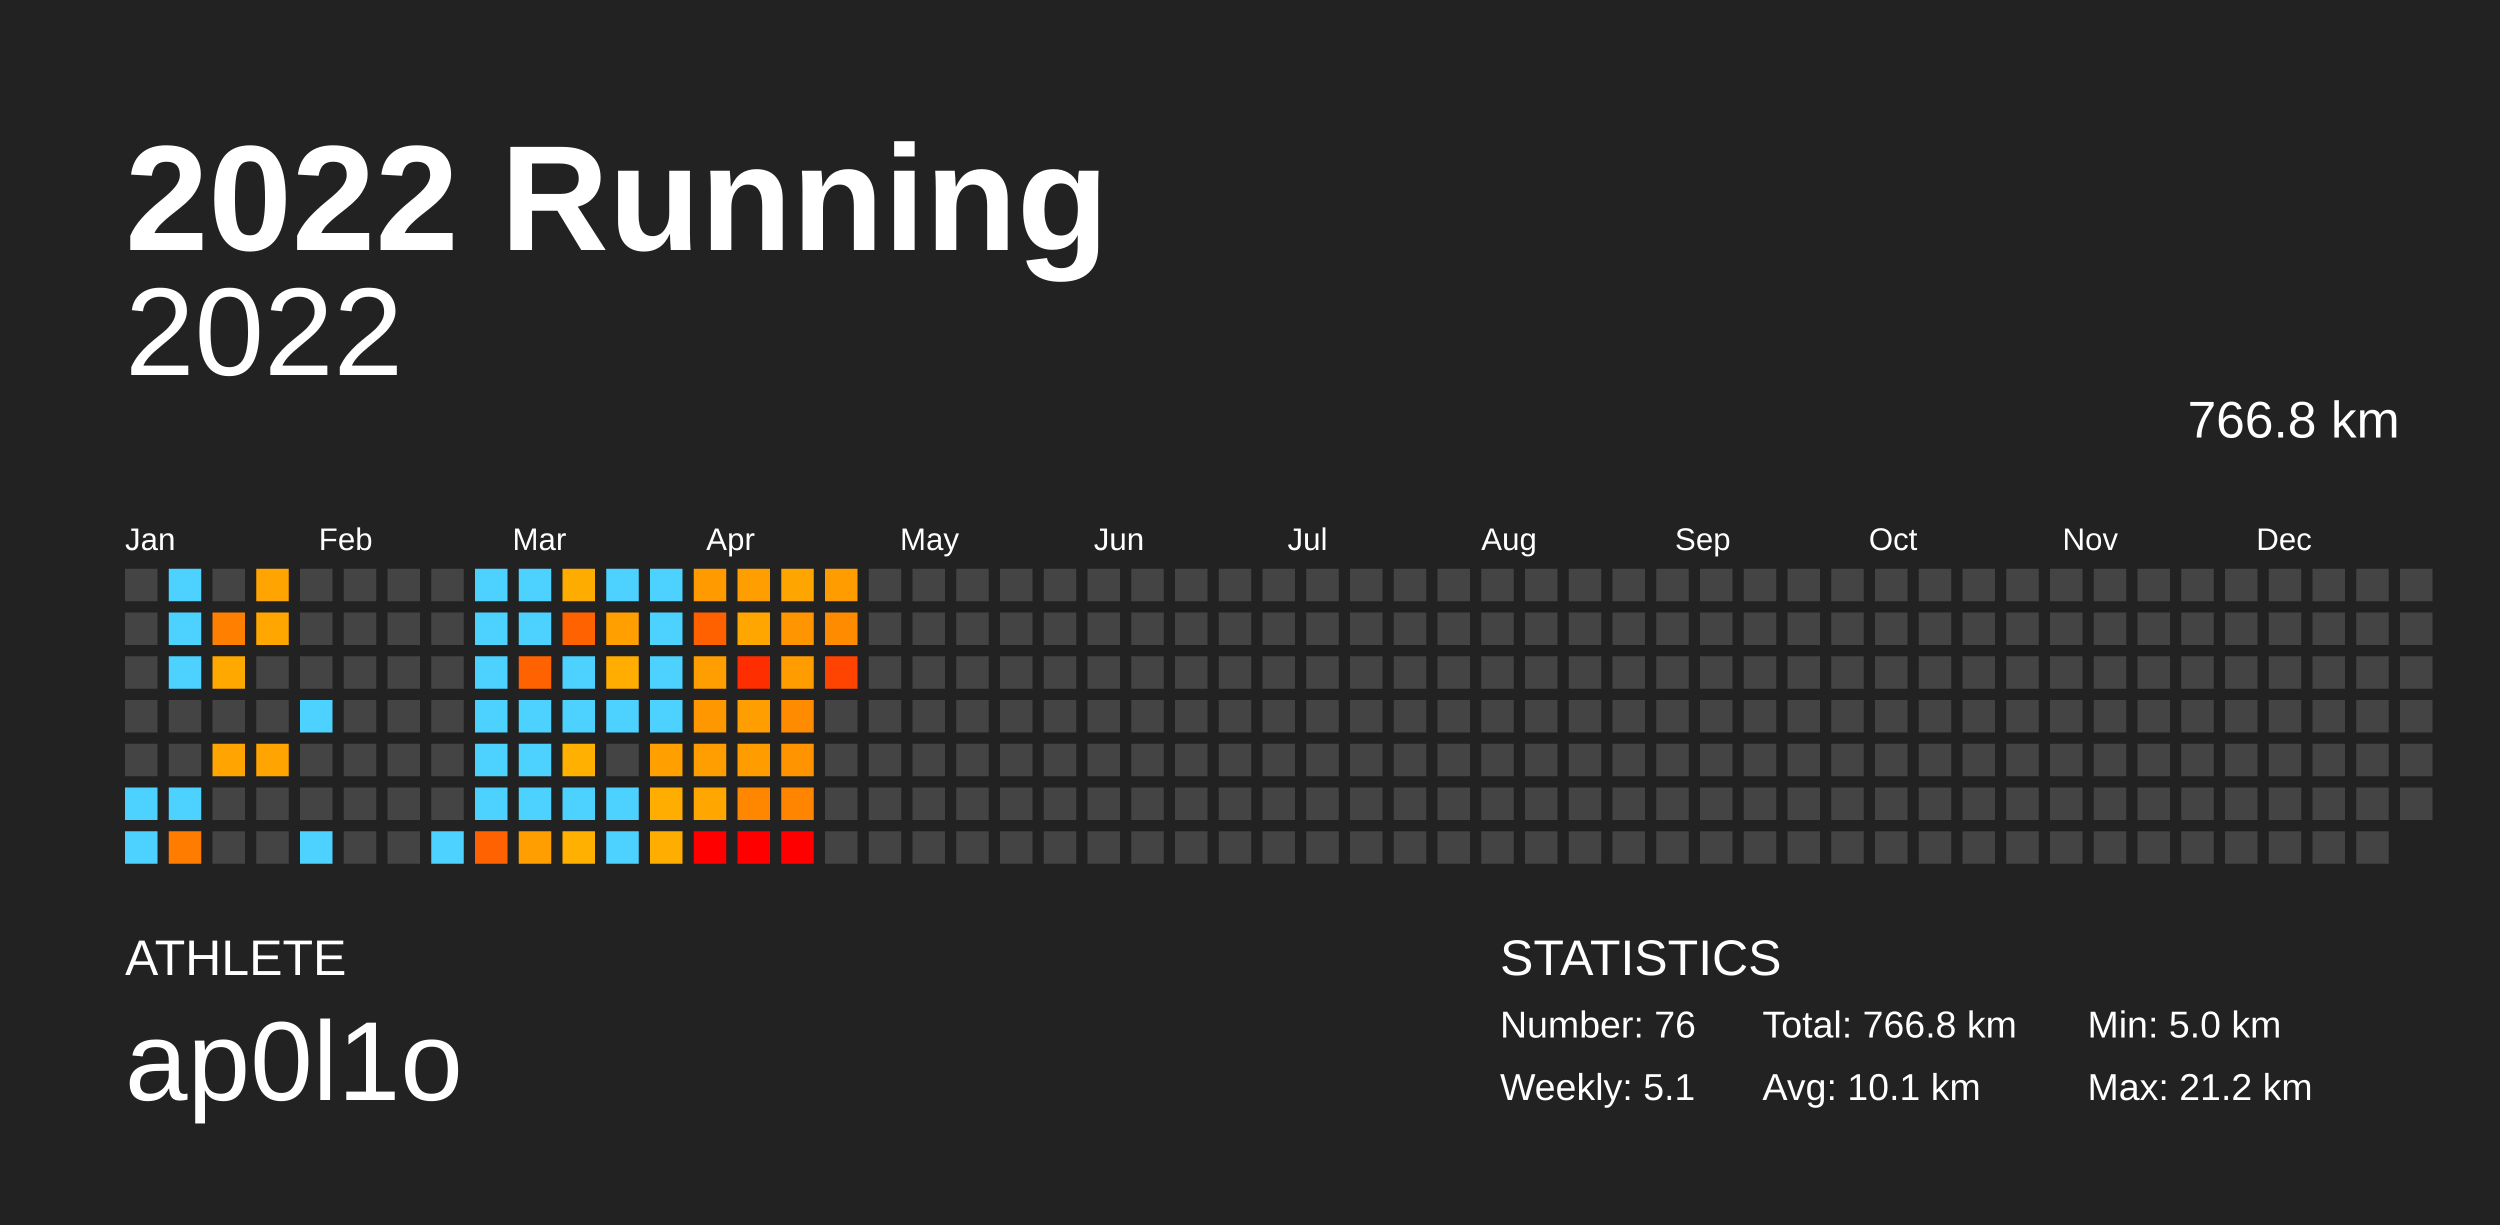
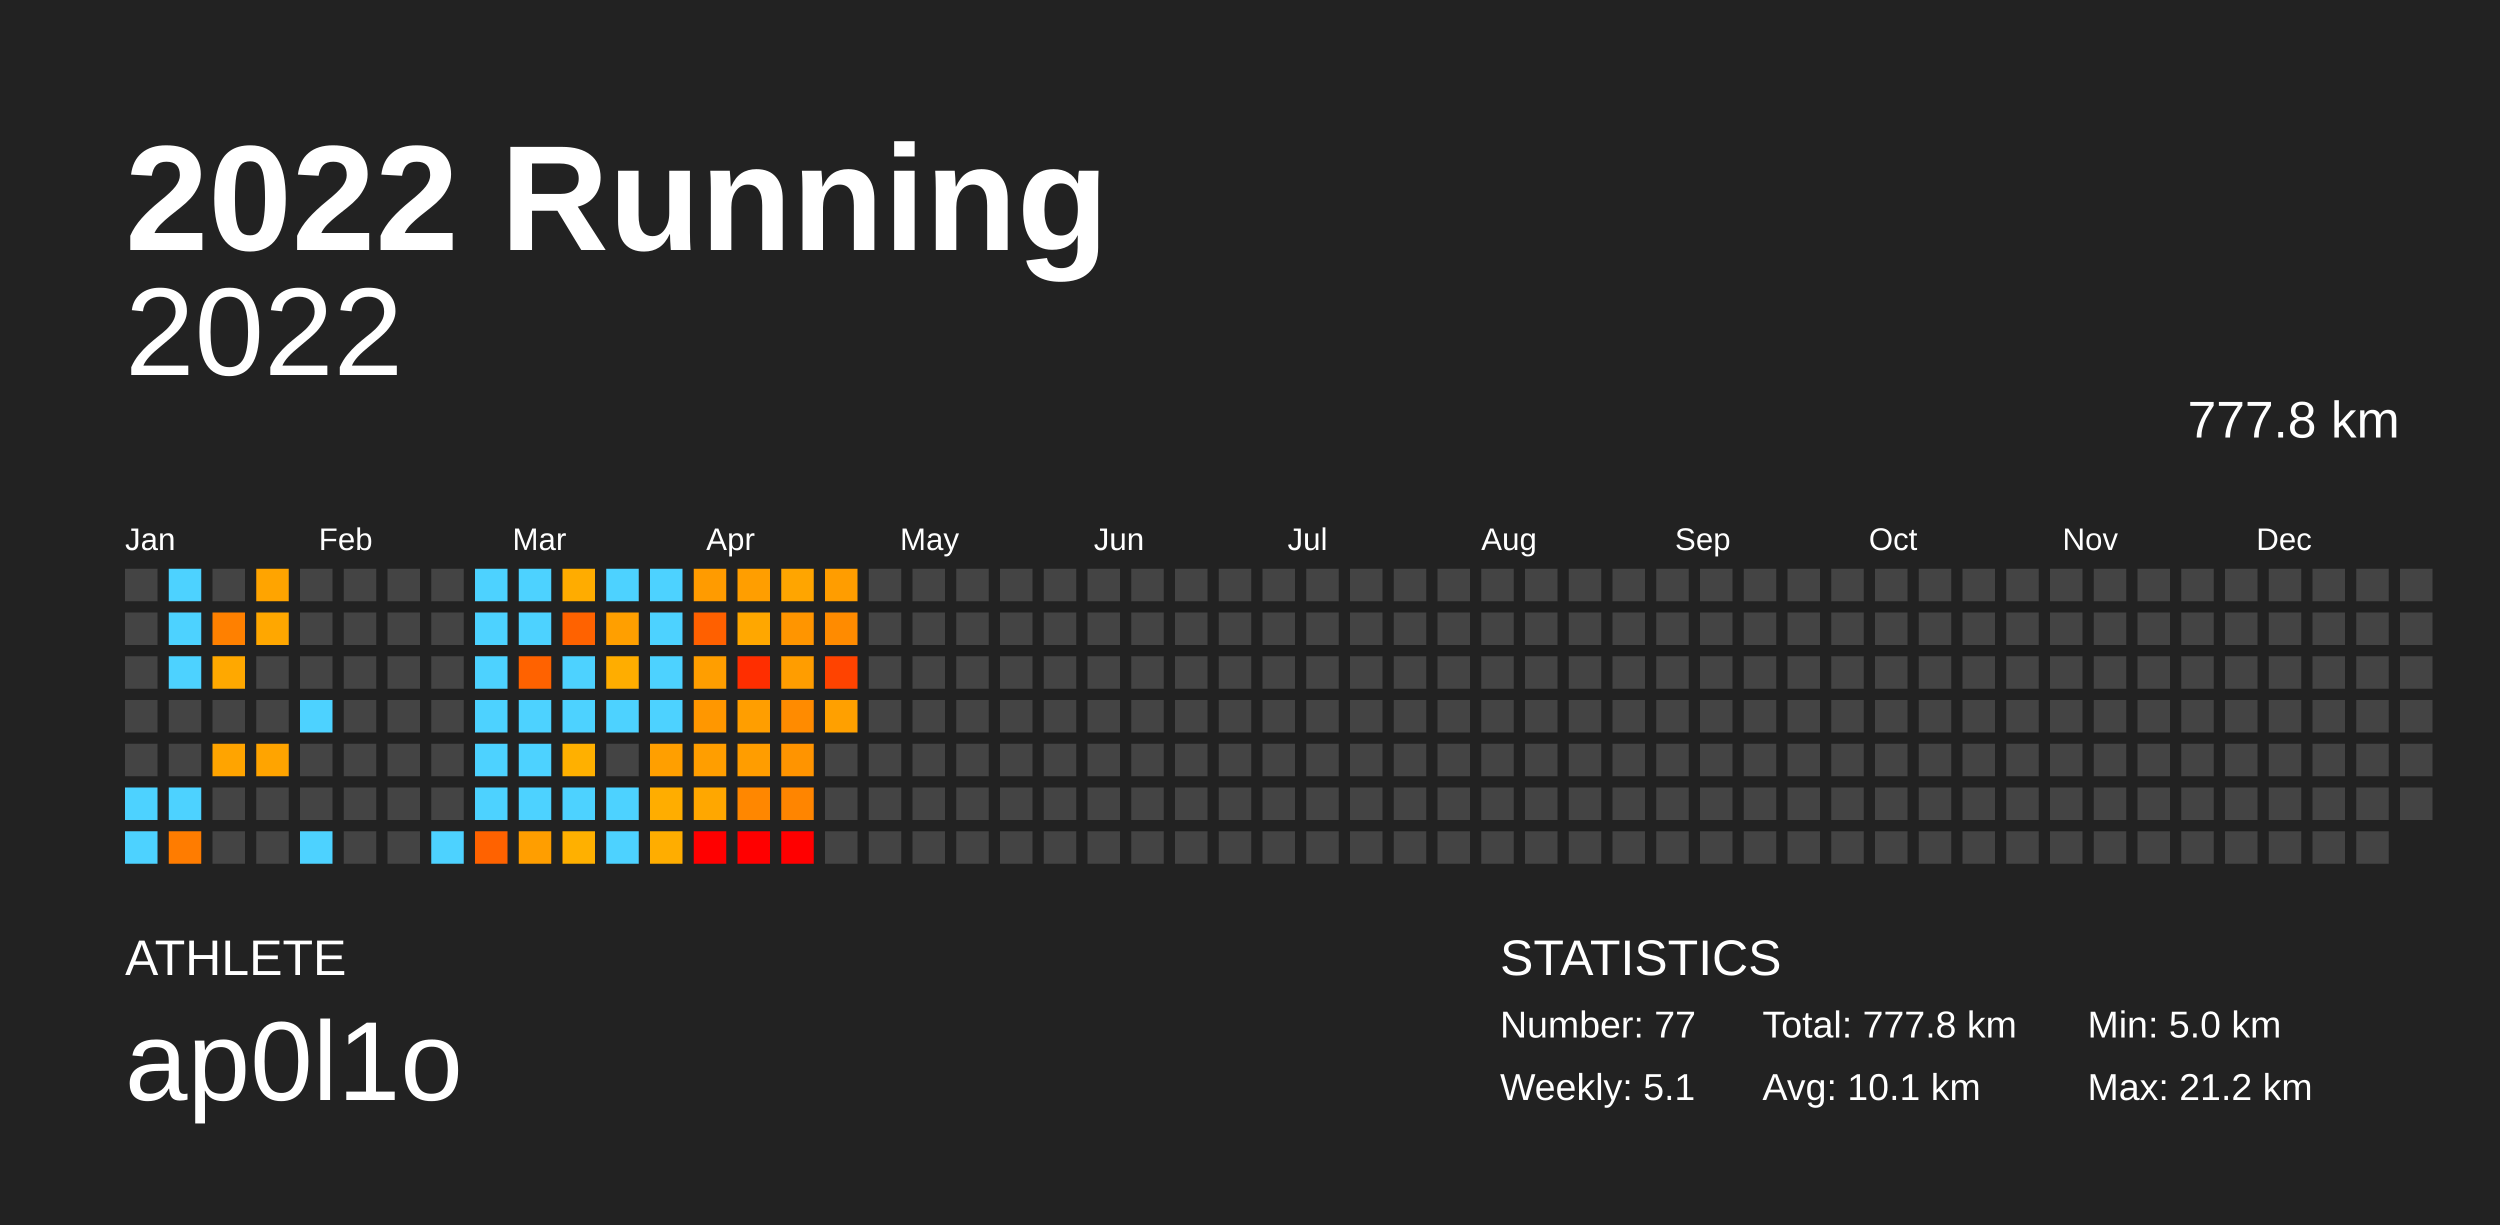
<svg xmlns="http://www.w3.org/2000/svg" baseProfile="full" height="98mm" version="1.1" viewBox="0,0,200,98" width="200mm">
  <defs />
  <rect fill="#222222" height="98" width="200" x="0" y="0" />
  <text fill="#FFFFFF" style="font-size:12px; font-family:Arial; font-weight:bold;" x="10" y="20">2022 Running</text>
  <text fill="#FFFFFF" style="font-size:4px; font-family:Arial" x="10" y="78">ATHLETE</text>
  <text fill="#FFFFFF" style="font-size:9px; font-family:Arial" x="10" y="88">ap0l1o</text>
  <text fill="#FFFFFF" style="font-size:4px; font-family:Arial" x="120" y="78">STATISTICS</text>
-   <text fill="#FFFFFF" style="font-size:3px; font-family:Arial" x="120" y="83">Number: 76</text>
+   <text fill="#FFFFFF" style="font-size:3px; font-family:Arial" x="120" y="83">Number: 77</text>
  <text fill="#FFFFFF" style="font-size:3px; font-family:Arial" x="120" y="88">Weekly: 5.1</text>
-   <text fill="#FFFFFF" style="font-size:3px; font-family:Arial" x="141" y="83">Total: 766.8 km</text>
+   <text fill="#FFFFFF" style="font-size:3px; font-family:Arial" x="141" y="83">Total: 777.8 km</text>
  <text fill="#FFFFFF" style="font-size:3px; font-family:Arial" x="141" y="88">Avg: 10.1 km</text>
  <text fill="#FFFFFF" style="font-size:3px; font-family:Arial" x="167" y="83">Min: 5.0 km</text>
  <text fill="#FFFFFF" style="font-size:3px; font-family:Arial" x="167" y="88">Max: 21.2 km</text>
  <text alignment-baseline="hanging" fill="#FFFFFF" style="font-size:10.0px; font-family:Arial;" x="10" y="30">2022</text>
-   <text alignment-baseline="hanging" fill="#FFFFFF" style="font-size:4.125px; font-family:Arial;" x="175" y="35">766.8 km</text>
+   <text alignment-baseline="hanging" fill="#FFFFFF" style="font-size:4.125px; font-family:Arial;" x="175" y="35">777.8 km</text>
  <text fill="#FFFFFF" style="font-size:2.5px; font-family:Arial" x="10.0" y="44">Jan</text>
  <text fill="#FFFFFF" style="font-size:2.5px; font-family:Arial" x="25.5" y="44">Feb</text>
  <text fill="#FFFFFF" style="font-size:2.5px; font-family:Arial" x="41.0" y="44">Mar</text>
  <text fill="#FFFFFF" style="font-size:2.5px; font-family:Arial" x="56.5" y="44">Apr</text>
  <text fill="#FFFFFF" style="font-size:2.5px; font-family:Arial" x="72.0" y="44">May</text>
  <text fill="#FFFFFF" style="font-size:2.5px; font-family:Arial" x="87.5" y="44">Jun</text>
  <text fill="#FFFFFF" style="font-size:2.5px; font-family:Arial" x="103.0" y="44">Jul</text>
  <text fill="#FFFFFF" style="font-size:2.5px; font-family:Arial" x="118.5" y="44">Aug</text>
  <text fill="#FFFFFF" style="font-size:2.5px; font-family:Arial" x="134.0" y="44">Sep</text>
  <text fill="#FFFFFF" style="font-size:2.5px; font-family:Arial" x="149.5" y="44">Oct</text>
  <text fill="#FFFFFF" style="font-size:2.5px; font-family:Arial" x="165.0" y="44">Nov</text>
  <text fill="#FFFFFF" style="font-size:2.5px; font-family:Arial" x="180.5" y="44">Dec</text>
  <rect fill="#444444" height="2.6" width="2.6" x="10.0" y="45.5" />
  <rect fill="#444444" height="2.6" width="2.6" x="10.0" y="49.0" />
  <rect fill="#444444" height="2.6" width="2.6" x="10.0" y="52.5" />
  <rect fill="#444444" height="2.6" width="2.6" x="10.0" y="56.0" />
  <rect fill="#444444" height="2.6" width="2.6" x="10.0" y="59.5" />
  <rect fill="#4dd2ff" height="2.6" width="2.6" x="10.0" y="63.0" />
  <rect fill="#4dd2ff" height="2.6" width="2.6" x="10.0" y="66.5" />
  <rect fill="#4dd2ff" height="2.6" width="2.6" x="13.5" y="45.5" />
  <rect fill="#4dd2ff" height="2.6" width="2.6" x="13.5" y="49.0" />
  <rect fill="#4dd2ff" height="2.6" width="2.6" x="13.5" y="52.5" />
  <rect fill="#444444" height="2.6" width="2.6" x="13.5" y="56.0" />
  <rect fill="#444444" height="2.6" width="2.6" x="13.5" y="59.5" />
  <rect fill="#4dd2ff" height="2.6" width="2.6" x="13.5" y="63.0" />
  <rect fill="#ff7c00" height="2.6" width="2.6" x="13.5" y="66.5" />
  <rect fill="#444444" height="2.6" width="2.6" x="17.0" y="45.5" />
  <rect fill="#ff8000" height="2.6" width="2.6" x="17.0" y="49.0" />
  <rect fill="#ffa800" height="2.6" width="2.6" x="17.0" y="52.5" />
  <rect fill="#444444" height="2.6" width="2.6" x="17.0" y="56.0" />
  <rect fill="#ffa400" height="2.6" width="2.6" x="17.0" y="59.5" />
  <rect fill="#444444" height="2.6" width="2.6" x="17.0" y="63.0" />
  <rect fill="#444444" height="2.6" width="2.6" x="17.0" y="66.5" />
  <rect fill="#ffa400" height="2.6" width="2.6" x="20.5" y="45.5" />
  <rect fill="#ffa700" height="2.6" width="2.6" x="20.5" y="49.0" />
  <rect fill="#444444" height="2.6" width="2.6" x="20.5" y="52.5" />
  <rect fill="#444444" height="2.6" width="2.6" x="20.5" y="56.0" />
  <rect fill="#ffa400" height="2.6" width="2.6" x="20.5" y="59.5" />
  <rect fill="#444444" height="2.6" width="2.6" x="20.5" y="63.0" />
  <rect fill="#444444" height="2.6" width="2.6" x="20.5" y="66.5" />
  <rect fill="#444444" height="2.6" width="2.6" x="24.0" y="45.5" />
  <rect fill="#444444" height="2.6" width="2.6" x="24.0" y="49.0" />
  <rect fill="#444444" height="2.6" width="2.6" x="24.0" y="52.5" />
  <rect fill="#4dd2ff" height="2.6" width="2.6" x="24.0" y="56.0" />
  <rect fill="#444444" height="2.6" width="2.6" x="24.0" y="59.5" />
  <rect fill="#444444" height="2.6" width="2.6" x="24.0" y="63.0" />
  <rect fill="#4dd2ff" height="2.6" width="2.6" x="24.0" y="66.5" />
  <rect fill="#444444" height="2.6" width="2.6" x="27.5" y="45.5" />
  <rect fill="#444444" height="2.6" width="2.6" x="27.5" y="49.0" />
  <rect fill="#444444" height="2.6" width="2.6" x="27.5" y="52.5" />
  <rect fill="#444444" height="2.6" width="2.6" x="27.5" y="56.0" />
  <rect fill="#444444" height="2.6" width="2.6" x="27.5" y="59.5" />
  <rect fill="#444444" height="2.6" width="2.6" x="27.5" y="63.0" />
  <rect fill="#444444" height="2.6" width="2.6" x="27.5" y="66.5" />
  <rect fill="#444444" height="2.6" width="2.6" x="31.0" y="45.5" />
  <rect fill="#444444" height="2.6" width="2.6" x="31.0" y="49.0" />
  <rect fill="#444444" height="2.6" width="2.6" x="31.0" y="52.5" />
  <rect fill="#444444" height="2.6" width="2.6" x="31.0" y="56.0" />
  <rect fill="#444444" height="2.6" width="2.6" x="31.0" y="59.5" />
  <rect fill="#444444" height="2.6" width="2.6" x="31.0" y="63.0" />
  <rect fill="#444444" height="2.6" width="2.6" x="31.0" y="66.5" />
  <rect fill="#444444" height="2.6" width="2.6" x="34.5" y="45.5" />
  <rect fill="#444444" height="2.6" width="2.6" x="34.5" y="49.0" />
  <rect fill="#444444" height="2.6" width="2.6" x="34.5" y="52.5" />
  <rect fill="#444444" height="2.6" width="2.6" x="34.5" y="56.0" />
  <rect fill="#444444" height="2.6" width="2.6" x="34.5" y="59.5" />
  <rect fill="#444444" height="2.6" width="2.6" x="34.5" y="63.0" />
  <rect fill="#4dd2ff" height="2.6" width="2.6" x="34.5" y="66.5" />
  <rect fill="#4dd2ff" height="2.6" width="2.6" x="38.0" y="45.5" />
  <rect fill="#4dd2ff" height="2.6" width="2.6" x="38.0" y="49.0" />
  <rect fill="#4dd2ff" height="2.6" width="2.6" x="38.0" y="52.5" />
  <rect fill="#4dd2ff" height="2.6" width="2.6" x="38.0" y="56.0" />
  <rect fill="#4dd2ff" height="2.6" width="2.6" x="38.0" y="59.5" />
  <rect fill="#4dd2ff" height="2.6" width="2.6" x="38.0" y="63.0" />
  <rect fill="#ff6200" height="2.6" width="2.6" x="38.0" y="66.5" />
  <rect fill="#4dd2ff" height="2.6" width="2.6" x="41.5" y="45.5" />
  <rect fill="#4dd2ff" height="2.6" width="2.6" x="41.5" y="49.0" />
  <rect fill="#ff6200" height="2.6" width="2.6" x="41.5" y="52.5" />
  <rect fill="#4dd2ff" height="2.6" width="2.6" x="41.5" y="56.0" />
  <rect fill="#4dd2ff" height="2.6" width="2.6" x="41.5" y="59.5" />
  <rect fill="#4dd2ff" height="2.6" width="2.6" x="41.5" y="63.0" />
  <rect fill="#ff9e00" height="2.6" width="2.6" x="41.5" y="66.5" />
  <rect fill="#ffac00" height="2.6" width="2.6" x="45.0" y="45.5" />
  <rect fill="#ff6200" height="2.6" width="2.6" x="45.0" y="49.0" />
  <rect fill="#4dd2ff" height="2.6" width="2.6" x="45.0" y="52.5" />
  <rect fill="#4dd2ff" height="2.6" width="2.6" x="45.0" y="56.0" />
  <rect fill="#ffb000" height="2.6" width="2.6" x="45.0" y="59.5" />
  <rect fill="#4dd2ff" height="2.6" width="2.6" x="45.0" y="63.0" />
  <rect fill="#ffb000" height="2.6" width="2.6" x="45.0" y="66.5" />
  <rect fill="#4dd2ff" height="2.6" width="2.6" x="48.5" y="45.5" />
  <rect fill="#ff9f00" height="2.6" width="2.6" x="48.5" y="49.0" />
  <rect fill="#ffad00" height="2.6" width="2.6" x="48.5" y="52.5" />
  <rect fill="#4dd2ff" height="2.6" width="2.6" x="48.5" y="56.0" />
  <rect fill="#444444" height="2.6" width="2.6" x="48.5" y="59.5" />
  <rect fill="#4dd2ff" height="2.6" width="2.6" x="48.5" y="63.0" />
  <rect fill="#4dd2ff" height="2.6" width="2.6" x="48.5" y="66.5" />
  <rect fill="#4dd2ff" height="2.6" width="2.6" x="52.0" y="45.5" />
  <rect fill="#4dd2ff" height="2.6" width="2.6" x="52.0" y="49.0" />
  <rect fill="#4dd2ff" height="2.6" width="2.6" x="52.0" y="52.5" />
  <rect fill="#4dd2ff" height="2.6" width="2.6" x="52.0" y="56.0" />
  <rect fill="#ff9f00" height="2.6" width="2.6" x="52.0" y="59.5" />
  <rect fill="#ffad00" height="2.6" width="2.6" x="52.0" y="63.0" />
  <rect fill="#ffad00" height="2.6" width="2.6" x="52.0" y="66.5" />
  <rect fill="#ff9b00" height="2.6" width="2.6" x="55.5" y="45.5" />
  <rect fill="#ff6000" height="2.6" width="2.6" x="55.5" y="49.0" />
  <rect fill="#ff9e00" height="2.6" width="2.6" x="55.5" y="52.5" />
  <rect fill="#ff9700" height="2.6" width="2.6" x="55.5" y="56.0" />
  <rect fill="#ff9e00" height="2.6" width="2.6" x="55.5" y="59.5" />
  <rect fill="#ffa700" height="2.6" width="2.6" x="55.5" y="63.0" />
  <rect fill="red" height="2.6" width="2.6" x="55.5" y="66.5" />
  <rect fill="#ff9e00" height="2.6" width="2.6" x="59.0" y="45.5" />
  <rect fill="#ffa700" height="2.6" width="2.6" x="59.0" y="49.0" />
  <rect fill="#ff2e00" height="2.6" width="2.6" x="59.0" y="52.5" />
  <rect fill="#ff9e00" height="2.6" width="2.6" x="59.0" y="56.0" />
  <rect fill="#ff9d00" height="2.6" width="2.6" x="59.0" y="59.5" />
  <rect fill="#ff8700" height="2.6" width="2.6" x="59.0" y="63.0" />
  <rect fill="red" height="2.6" width="2.6" x="59.0" y="66.5" />
  <rect fill="#ffa500" height="2.6" width="2.6" x="62.5" y="45.5" />
  <rect fill="#ff9500" height="2.6" width="2.6" x="62.5" y="49.0" />
  <rect fill="#ff9d00" height="2.6" width="2.6" x="62.5" y="52.5" />
  <rect fill="#ff8b00" height="2.6" width="2.6" x="62.5" y="56.0" />
  <rect fill="#ff9400" height="2.6" width="2.6" x="62.5" y="59.5" />
  <rect fill="#ff8500" height="2.6" width="2.6" x="62.5" y="63.0" />
  <rect fill="red" height="2.6" width="2.6" x="62.5" y="66.5" />
  <rect fill="#ff9d00" height="2.6" width="2.6" x="66.0" y="45.5" />
  <rect fill="#ff8b00" height="2.6" width="2.6" x="66.0" y="49.0" />
  <rect fill="#ff4300" height="2.6" width="2.6" x="66.0" y="52.5" />
-   <rect fill="#444444" height="2.6" width="2.6" x="66.0" y="56.0" />
+   <rect fill="#ffa000" height="2.6" width="2.6" x="66.0" y="56.0" />
  <rect fill="#444444" height="2.6" width="2.6" x="66.0" y="59.5" />
  <rect fill="#444444" height="2.6" width="2.6" x="66.0" y="63.0" />
  <rect fill="#444444" height="2.6" width="2.6" x="66.0" y="66.5" />
  <rect fill="#444444" height="2.6" width="2.6" x="69.5" y="45.5" />
  <rect fill="#444444" height="2.6" width="2.6" x="69.5" y="49.0" />
  <rect fill="#444444" height="2.6" width="2.6" x="69.5" y="52.5" />
  <rect fill="#444444" height="2.6" width="2.6" x="69.5" y="56.0" />
  <rect fill="#444444" height="2.6" width="2.6" x="69.5" y="59.5" />
  <rect fill="#444444" height="2.6" width="2.6" x="69.5" y="63.0" />
  <rect fill="#444444" height="2.6" width="2.6" x="69.5" y="66.5" />
  <rect fill="#444444" height="2.6" width="2.6" x="73.0" y="45.5" />
  <rect fill="#444444" height="2.6" width="2.6" x="73.0" y="49.0" />
  <rect fill="#444444" height="2.6" width="2.6" x="73.0" y="52.5" />
  <rect fill="#444444" height="2.6" width="2.6" x="73.0" y="56.0" />
  <rect fill="#444444" height="2.6" width="2.6" x="73.0" y="59.5" />
  <rect fill="#444444" height="2.6" width="2.6" x="73.0" y="63.0" />
  <rect fill="#444444" height="2.6" width="2.6" x="73.0" y="66.5" />
  <rect fill="#444444" height="2.6" width="2.6" x="76.5" y="45.5" />
  <rect fill="#444444" height="2.6" width="2.6" x="76.5" y="49.0" />
  <rect fill="#444444" height="2.6" width="2.6" x="76.5" y="52.5" />
  <rect fill="#444444" height="2.6" width="2.6" x="76.5" y="56.0" />
  <rect fill="#444444" height="2.6" width="2.6" x="76.5" y="59.5" />
  <rect fill="#444444" height="2.6" width="2.6" x="76.5" y="63.0" />
  <rect fill="#444444" height="2.6" width="2.6" x="76.5" y="66.5" />
  <rect fill="#444444" height="2.6" width="2.6" x="80.0" y="45.5" />
  <rect fill="#444444" height="2.6" width="2.6" x="80.0" y="49.0" />
  <rect fill="#444444" height="2.6" width="2.6" x="80.0" y="52.5" />
  <rect fill="#444444" height="2.6" width="2.6" x="80.0" y="56.0" />
  <rect fill="#444444" height="2.6" width="2.6" x="80.0" y="59.5" />
  <rect fill="#444444" height="2.6" width="2.6" x="80.0" y="63.0" />
  <rect fill="#444444" height="2.6" width="2.6" x="80.0" y="66.5" />
  <rect fill="#444444" height="2.6" width="2.6" x="83.5" y="45.5" />
  <rect fill="#444444" height="2.6" width="2.6" x="83.5" y="49.0" />
  <rect fill="#444444" height="2.6" width="2.6" x="83.5" y="52.5" />
  <rect fill="#444444" height="2.6" width="2.6" x="83.5" y="56.0" />
  <rect fill="#444444" height="2.6" width="2.6" x="83.5" y="59.5" />
  <rect fill="#444444" height="2.6" width="2.6" x="83.5" y="63.0" />
  <rect fill="#444444" height="2.6" width="2.6" x="83.5" y="66.5" />
  <rect fill="#444444" height="2.6" width="2.6" x="87.0" y="45.5" />
  <rect fill="#444444" height="2.6" width="2.6" x="87.0" y="49.0" />
  <rect fill="#444444" height="2.6" width="2.6" x="87.0" y="52.5" />
  <rect fill="#444444" height="2.6" width="2.6" x="87.0" y="56.0" />
  <rect fill="#444444" height="2.6" width="2.6" x="87.0" y="59.5" />
  <rect fill="#444444" height="2.6" width="2.6" x="87.0" y="63.0" />
  <rect fill="#444444" height="2.6" width="2.6" x="87.0" y="66.5" />
  <rect fill="#444444" height="2.6" width="2.6" x="90.5" y="45.5" />
  <rect fill="#444444" height="2.6" width="2.6" x="90.5" y="49.0" />
  <rect fill="#444444" height="2.6" width="2.6" x="90.5" y="52.5" />
  <rect fill="#444444" height="2.6" width="2.6" x="90.5" y="56.0" />
  <rect fill="#444444" height="2.6" width="2.6" x="90.5" y="59.5" />
  <rect fill="#444444" height="2.6" width="2.6" x="90.5" y="63.0" />
  <rect fill="#444444" height="2.6" width="2.6" x="90.5" y="66.5" />
  <rect fill="#444444" height="2.6" width="2.6" x="94.0" y="45.5" />
  <rect fill="#444444" height="2.6" width="2.6" x="94.0" y="49.0" />
  <rect fill="#444444" height="2.6" width="2.6" x="94.0" y="52.5" />
  <rect fill="#444444" height="2.6" width="2.6" x="94.0" y="56.0" />
  <rect fill="#444444" height="2.6" width="2.6" x="94.0" y="59.5" />
  <rect fill="#444444" height="2.6" width="2.6" x="94.0" y="63.0" />
  <rect fill="#444444" height="2.6" width="2.6" x="94.0" y="66.5" />
  <rect fill="#444444" height="2.6" width="2.6" x="97.5" y="45.5" />
  <rect fill="#444444" height="2.6" width="2.6" x="97.5" y="49.0" />
  <rect fill="#444444" height="2.6" width="2.6" x="97.5" y="52.5" />
  <rect fill="#444444" height="2.6" width="2.6" x="97.5" y="56.0" />
  <rect fill="#444444" height="2.6" width="2.6" x="97.5" y="59.5" />
  <rect fill="#444444" height="2.6" width="2.6" x="97.5" y="63.0" />
  <rect fill="#444444" height="2.6" width="2.6" x="97.5" y="66.5" />
  <rect fill="#444444" height="2.6" width="2.6" x="101.0" y="45.5" />
  <rect fill="#444444" height="2.6" width="2.6" x="101.0" y="49.0" />
  <rect fill="#444444" height="2.6" width="2.6" x="101.0" y="52.5" />
  <rect fill="#444444" height="2.6" width="2.6" x="101.0" y="56.0" />
  <rect fill="#444444" height="2.6" width="2.6" x="101.0" y="59.5" />
  <rect fill="#444444" height="2.6" width="2.6" x="101.0" y="63.0" />
  <rect fill="#444444" height="2.6" width="2.6" x="101.0" y="66.5" />
  <rect fill="#444444" height="2.6" width="2.6" x="104.5" y="45.5" />
  <rect fill="#444444" height="2.6" width="2.6" x="104.5" y="49.0" />
  <rect fill="#444444" height="2.6" width="2.6" x="104.5" y="52.5" />
  <rect fill="#444444" height="2.6" width="2.6" x="104.5" y="56.0" />
  <rect fill="#444444" height="2.6" width="2.6" x="104.5" y="59.5" />
  <rect fill="#444444" height="2.6" width="2.6" x="104.5" y="63.0" />
  <rect fill="#444444" height="2.6" width="2.6" x="104.5" y="66.5" />
  <rect fill="#444444" height="2.6" width="2.6" x="108.0" y="45.5" />
  <rect fill="#444444" height="2.6" width="2.6" x="108.0" y="49.0" />
  <rect fill="#444444" height="2.6" width="2.6" x="108.0" y="52.5" />
  <rect fill="#444444" height="2.6" width="2.6" x="108.0" y="56.0" />
  <rect fill="#444444" height="2.6" width="2.6" x="108.0" y="59.5" />
  <rect fill="#444444" height="2.6" width="2.6" x="108.0" y="63.0" />
  <rect fill="#444444" height="2.6" width="2.6" x="108.0" y="66.5" />
  <rect fill="#444444" height="2.6" width="2.6" x="111.5" y="45.5" />
  <rect fill="#444444" height="2.6" width="2.6" x="111.5" y="49.0" />
  <rect fill="#444444" height="2.6" width="2.6" x="111.5" y="52.5" />
  <rect fill="#444444" height="2.6" width="2.6" x="111.5" y="56.0" />
  <rect fill="#444444" height="2.6" width="2.6" x="111.5" y="59.5" />
  <rect fill="#444444" height="2.6" width="2.6" x="111.5" y="63.0" />
  <rect fill="#444444" height="2.6" width="2.6" x="111.5" y="66.5" />
  <rect fill="#444444" height="2.6" width="2.6" x="115.0" y="45.5" />
  <rect fill="#444444" height="2.6" width="2.6" x="115.0" y="49.0" />
  <rect fill="#444444" height="2.6" width="2.6" x="115.0" y="52.5" />
  <rect fill="#444444" height="2.6" width="2.6" x="115.0" y="56.0" />
  <rect fill="#444444" height="2.6" width="2.6" x="115.0" y="59.5" />
  <rect fill="#444444" height="2.6" width="2.6" x="115.0" y="63.0" />
  <rect fill="#444444" height="2.6" width="2.6" x="115.0" y="66.5" />
  <rect fill="#444444" height="2.6" width="2.6" x="118.5" y="45.5" />
  <rect fill="#444444" height="2.6" width="2.6" x="118.5" y="49.0" />
  <rect fill="#444444" height="2.6" width="2.6" x="118.5" y="52.5" />
  <rect fill="#444444" height="2.6" width="2.6" x="118.5" y="56.0" />
  <rect fill="#444444" height="2.6" width="2.6" x="118.5" y="59.5" />
  <rect fill="#444444" height="2.6" width="2.6" x="118.5" y="63.0" />
  <rect fill="#444444" height="2.6" width="2.6" x="118.5" y="66.5" />
  <rect fill="#444444" height="2.6" width="2.6" x="122.0" y="45.5" />
  <rect fill="#444444" height="2.6" width="2.6" x="122.0" y="49.0" />
  <rect fill="#444444" height="2.6" width="2.6" x="122.0" y="52.5" />
  <rect fill="#444444" height="2.6" width="2.6" x="122.0" y="56.0" />
  <rect fill="#444444" height="2.6" width="2.6" x="122.0" y="59.5" />
  <rect fill="#444444" height="2.6" width="2.6" x="122.0" y="63.0" />
  <rect fill="#444444" height="2.6" width="2.6" x="122.0" y="66.5" />
  <rect fill="#444444" height="2.6" width="2.6" x="125.5" y="45.5" />
  <rect fill="#444444" height="2.6" width="2.6" x="125.5" y="49.0" />
  <rect fill="#444444" height="2.6" width="2.6" x="125.5" y="52.5" />
  <rect fill="#444444" height="2.6" width="2.6" x="125.5" y="56.0" />
  <rect fill="#444444" height="2.6" width="2.6" x="125.5" y="59.5" />
  <rect fill="#444444" height="2.6" width="2.6" x="125.5" y="63.0" />
  <rect fill="#444444" height="2.6" width="2.6" x="125.5" y="66.5" />
  <rect fill="#444444" height="2.6" width="2.6" x="129.0" y="45.5" />
  <rect fill="#444444" height="2.6" width="2.6" x="129.0" y="49.0" />
  <rect fill="#444444" height="2.6" width="2.6" x="129.0" y="52.5" />
  <rect fill="#444444" height="2.6" width="2.6" x="129.0" y="56.0" />
  <rect fill="#444444" height="2.6" width="2.6" x="129.0" y="59.5" />
  <rect fill="#444444" height="2.6" width="2.6" x="129.0" y="63.0" />
  <rect fill="#444444" height="2.6" width="2.6" x="129.0" y="66.5" />
  <rect fill="#444444" height="2.6" width="2.6" x="132.5" y="45.5" />
  <rect fill="#444444" height="2.6" width="2.6" x="132.5" y="49.0" />
  <rect fill="#444444" height="2.6" width="2.6" x="132.5" y="52.5" />
  <rect fill="#444444" height="2.6" width="2.6" x="132.5" y="56.0" />
  <rect fill="#444444" height="2.6" width="2.6" x="132.5" y="59.5" />
  <rect fill="#444444" height="2.6" width="2.6" x="132.5" y="63.0" />
  <rect fill="#444444" height="2.6" width="2.6" x="132.5" y="66.5" />
  <rect fill="#444444" height="2.6" width="2.6" x="136.0" y="45.5" />
  <rect fill="#444444" height="2.6" width="2.6" x="136.0" y="49.0" />
  <rect fill="#444444" height="2.6" width="2.6" x="136.0" y="52.5" />
  <rect fill="#444444" height="2.6" width="2.6" x="136.0" y="56.0" />
  <rect fill="#444444" height="2.6" width="2.6" x="136.0" y="59.5" />
  <rect fill="#444444" height="2.6" width="2.6" x="136.0" y="63.0" />
  <rect fill="#444444" height="2.6" width="2.6" x="136.0" y="66.5" />
  <rect fill="#444444" height="2.6" width="2.6" x="139.5" y="45.5" />
  <rect fill="#444444" height="2.6" width="2.6" x="139.5" y="49.0" />
  <rect fill="#444444" height="2.6" width="2.6" x="139.5" y="52.5" />
  <rect fill="#444444" height="2.6" width="2.6" x="139.5" y="56.0" />
  <rect fill="#444444" height="2.6" width="2.6" x="139.5" y="59.5" />
  <rect fill="#444444" height="2.6" width="2.6" x="139.5" y="63.0" />
  <rect fill="#444444" height="2.6" width="2.6" x="139.5" y="66.5" />
  <rect fill="#444444" height="2.6" width="2.6" x="143.0" y="45.5" />
  <rect fill="#444444" height="2.6" width="2.6" x="143.0" y="49.0" />
  <rect fill="#444444" height="2.6" width="2.6" x="143.0" y="52.5" />
  <rect fill="#444444" height="2.6" width="2.6" x="143.0" y="56.0" />
  <rect fill="#444444" height="2.6" width="2.6" x="143.0" y="59.5" />
  <rect fill="#444444" height="2.6" width="2.6" x="143.0" y="63.0" />
  <rect fill="#444444" height="2.6" width="2.6" x="143.0" y="66.5" />
  <rect fill="#444444" height="2.6" width="2.6" x="146.5" y="45.5" />
  <rect fill="#444444" height="2.6" width="2.6" x="146.5" y="49.0" />
  <rect fill="#444444" height="2.6" width="2.6" x="146.5" y="52.5" />
  <rect fill="#444444" height="2.6" width="2.6" x="146.5" y="56.0" />
  <rect fill="#444444" height="2.6" width="2.6" x="146.5" y="59.5" />
  <rect fill="#444444" height="2.6" width="2.6" x="146.5" y="63.0" />
  <rect fill="#444444" height="2.6" width="2.6" x="146.5" y="66.5" />
  <rect fill="#444444" height="2.6" width="2.6" x="150.0" y="45.5" />
  <rect fill="#444444" height="2.6" width="2.6" x="150.0" y="49.0" />
  <rect fill="#444444" height="2.6" width="2.6" x="150.0" y="52.5" />
  <rect fill="#444444" height="2.6" width="2.6" x="150.0" y="56.0" />
  <rect fill="#444444" height="2.6" width="2.6" x="150.0" y="59.5" />
  <rect fill="#444444" height="2.6" width="2.6" x="150.0" y="63.0" />
  <rect fill="#444444" height="2.6" width="2.6" x="150.0" y="66.5" />
  <rect fill="#444444" height="2.6" width="2.6" x="153.5" y="45.5" />
  <rect fill="#444444" height="2.6" width="2.6" x="153.5" y="49.0" />
  <rect fill="#444444" height="2.6" width="2.6" x="153.5" y="52.5" />
  <rect fill="#444444" height="2.6" width="2.6" x="153.5" y="56.0" />
  <rect fill="#444444" height="2.6" width="2.6" x="153.5" y="59.5" />
  <rect fill="#444444" height="2.6" width="2.6" x="153.5" y="63.0" />
  <rect fill="#444444" height="2.6" width="2.6" x="153.5" y="66.5" />
  <rect fill="#444444" height="2.6" width="2.6" x="157.0" y="45.5" />
  <rect fill="#444444" height="2.6" width="2.6" x="157.0" y="49.0" />
  <rect fill="#444444" height="2.6" width="2.6" x="157.0" y="52.5" />
  <rect fill="#444444" height="2.6" width="2.6" x="157.0" y="56.0" />
  <rect fill="#444444" height="2.6" width="2.6" x="157.0" y="59.5" />
  <rect fill="#444444" height="2.6" width="2.6" x="157.0" y="63.0" />
  <rect fill="#444444" height="2.6" width="2.6" x="157.0" y="66.5" />
  <rect fill="#444444" height="2.6" width="2.6" x="160.5" y="45.5" />
  <rect fill="#444444" height="2.6" width="2.6" x="160.5" y="49.0" />
  <rect fill="#444444" height="2.6" width="2.6" x="160.5" y="52.5" />
  <rect fill="#444444" height="2.6" width="2.6" x="160.5" y="56.0" />
  <rect fill="#444444" height="2.6" width="2.6" x="160.5" y="59.5" />
  <rect fill="#444444" height="2.6" width="2.6" x="160.5" y="63.0" />
  <rect fill="#444444" height="2.6" width="2.6" x="160.5" y="66.5" />
  <rect fill="#444444" height="2.6" width="2.6" x="164.0" y="45.5" />
  <rect fill="#444444" height="2.6" width="2.6" x="164.0" y="49.0" />
  <rect fill="#444444" height="2.6" width="2.6" x="164.0" y="52.5" />
  <rect fill="#444444" height="2.6" width="2.6" x="164.0" y="56.0" />
  <rect fill="#444444" height="2.6" width="2.6" x="164.0" y="59.5" />
  <rect fill="#444444" height="2.6" width="2.6" x="164.0" y="63.0" />
  <rect fill="#444444" height="2.6" width="2.6" x="164.0" y="66.5" />
  <rect fill="#444444" height="2.6" width="2.6" x="167.5" y="45.5" />
  <rect fill="#444444" height="2.6" width="2.6" x="167.5" y="49.0" />
  <rect fill="#444444" height="2.6" width="2.6" x="167.5" y="52.5" />
  <rect fill="#444444" height="2.6" width="2.6" x="167.5" y="56.0" />
  <rect fill="#444444" height="2.6" width="2.6" x="167.5" y="59.5" />
  <rect fill="#444444" height="2.6" width="2.6" x="167.5" y="63.0" />
  <rect fill="#444444" height="2.6" width="2.6" x="167.5" y="66.5" />
  <rect fill="#444444" height="2.6" width="2.6" x="171.0" y="45.5" />
  <rect fill="#444444" height="2.6" width="2.6" x="171.0" y="49.0" />
  <rect fill="#444444" height="2.6" width="2.6" x="171.0" y="52.5" />
  <rect fill="#444444" height="2.6" width="2.6" x="171.0" y="56.0" />
  <rect fill="#444444" height="2.6" width="2.6" x="171.0" y="59.5" />
  <rect fill="#444444" height="2.6" width="2.6" x="171.0" y="63.0" />
  <rect fill="#444444" height="2.6" width="2.6" x="171.0" y="66.5" />
  <rect fill="#444444" height="2.6" width="2.6" x="174.5" y="45.5" />
  <rect fill="#444444" height="2.6" width="2.6" x="174.5" y="49.0" />
  <rect fill="#444444" height="2.6" width="2.6" x="174.5" y="52.5" />
  <rect fill="#444444" height="2.6" width="2.6" x="174.5" y="56.0" />
  <rect fill="#444444" height="2.6" width="2.6" x="174.5" y="59.5" />
  <rect fill="#444444" height="2.6" width="2.6" x="174.5" y="63.0" />
  <rect fill="#444444" height="2.6" width="2.6" x="174.5" y="66.5" />
  <rect fill="#444444" height="2.6" width="2.6" x="178.0" y="45.5" />
  <rect fill="#444444" height="2.6" width="2.6" x="178.0" y="49.0" />
  <rect fill="#444444" height="2.6" width="2.6" x="178.0" y="52.5" />
  <rect fill="#444444" height="2.6" width="2.6" x="178.0" y="56.0" />
  <rect fill="#444444" height="2.6" width="2.6" x="178.0" y="59.5" />
  <rect fill="#444444" height="2.6" width="2.6" x="178.0" y="63.0" />
  <rect fill="#444444" height="2.6" width="2.6" x="178.0" y="66.5" />
  <rect fill="#444444" height="2.6" width="2.6" x="181.5" y="45.5" />
  <rect fill="#444444" height="2.6" width="2.6" x="181.5" y="49.0" />
  <rect fill="#444444" height="2.6" width="2.6" x="181.5" y="52.5" />
  <rect fill="#444444" height="2.6" width="2.6" x="181.5" y="56.0" />
  <rect fill="#444444" height="2.6" width="2.6" x="181.5" y="59.5" />
  <rect fill="#444444" height="2.6" width="2.6" x="181.5" y="63.0" />
  <rect fill="#444444" height="2.6" width="2.6" x="181.5" y="66.5" />
  <rect fill="#444444" height="2.6" width="2.6" x="185.0" y="45.5" />
  <rect fill="#444444" height="2.6" width="2.6" x="185.0" y="49.0" />
  <rect fill="#444444" height="2.6" width="2.6" x="185.0" y="52.5" />
  <rect fill="#444444" height="2.6" width="2.6" x="185.0" y="56.0" />
  <rect fill="#444444" height="2.6" width="2.6" x="185.0" y="59.5" />
  <rect fill="#444444" height="2.6" width="2.6" x="185.0" y="63.0" />
  <rect fill="#444444" height="2.6" width="2.6" x="185.0" y="66.5" />
  <rect fill="#444444" height="2.6" width="2.6" x="188.5" y="45.5" />
  <rect fill="#444444" height="2.6" width="2.6" x="188.5" y="49.0" />
  <rect fill="#444444" height="2.6" width="2.6" x="188.5" y="52.5" />
  <rect fill="#444444" height="2.6" width="2.6" x="188.5" y="56.0" />
  <rect fill="#444444" height="2.6" width="2.6" x="188.5" y="59.5" />
  <rect fill="#444444" height="2.6" width="2.6" x="188.5" y="63.0" />
  <rect fill="#444444" height="2.6" width="2.6" x="188.5" y="66.5" />
  <rect fill="#444444" height="2.6" width="2.6" x="192.0" y="45.5" />
  <rect fill="#444444" height="2.6" width="2.6" x="192.0" y="49.0" />
  <rect fill="#444444" height="2.6" width="2.6" x="192.0" y="52.5" />
  <rect fill="#444444" height="2.6" width="2.6" x="192.0" y="56.0" />
  <rect fill="#444444" height="2.6" width="2.6" x="192.0" y="59.5" />
  <rect fill="#444444" height="2.6" width="2.6" x="192.0" y="63.0" />
</svg>
